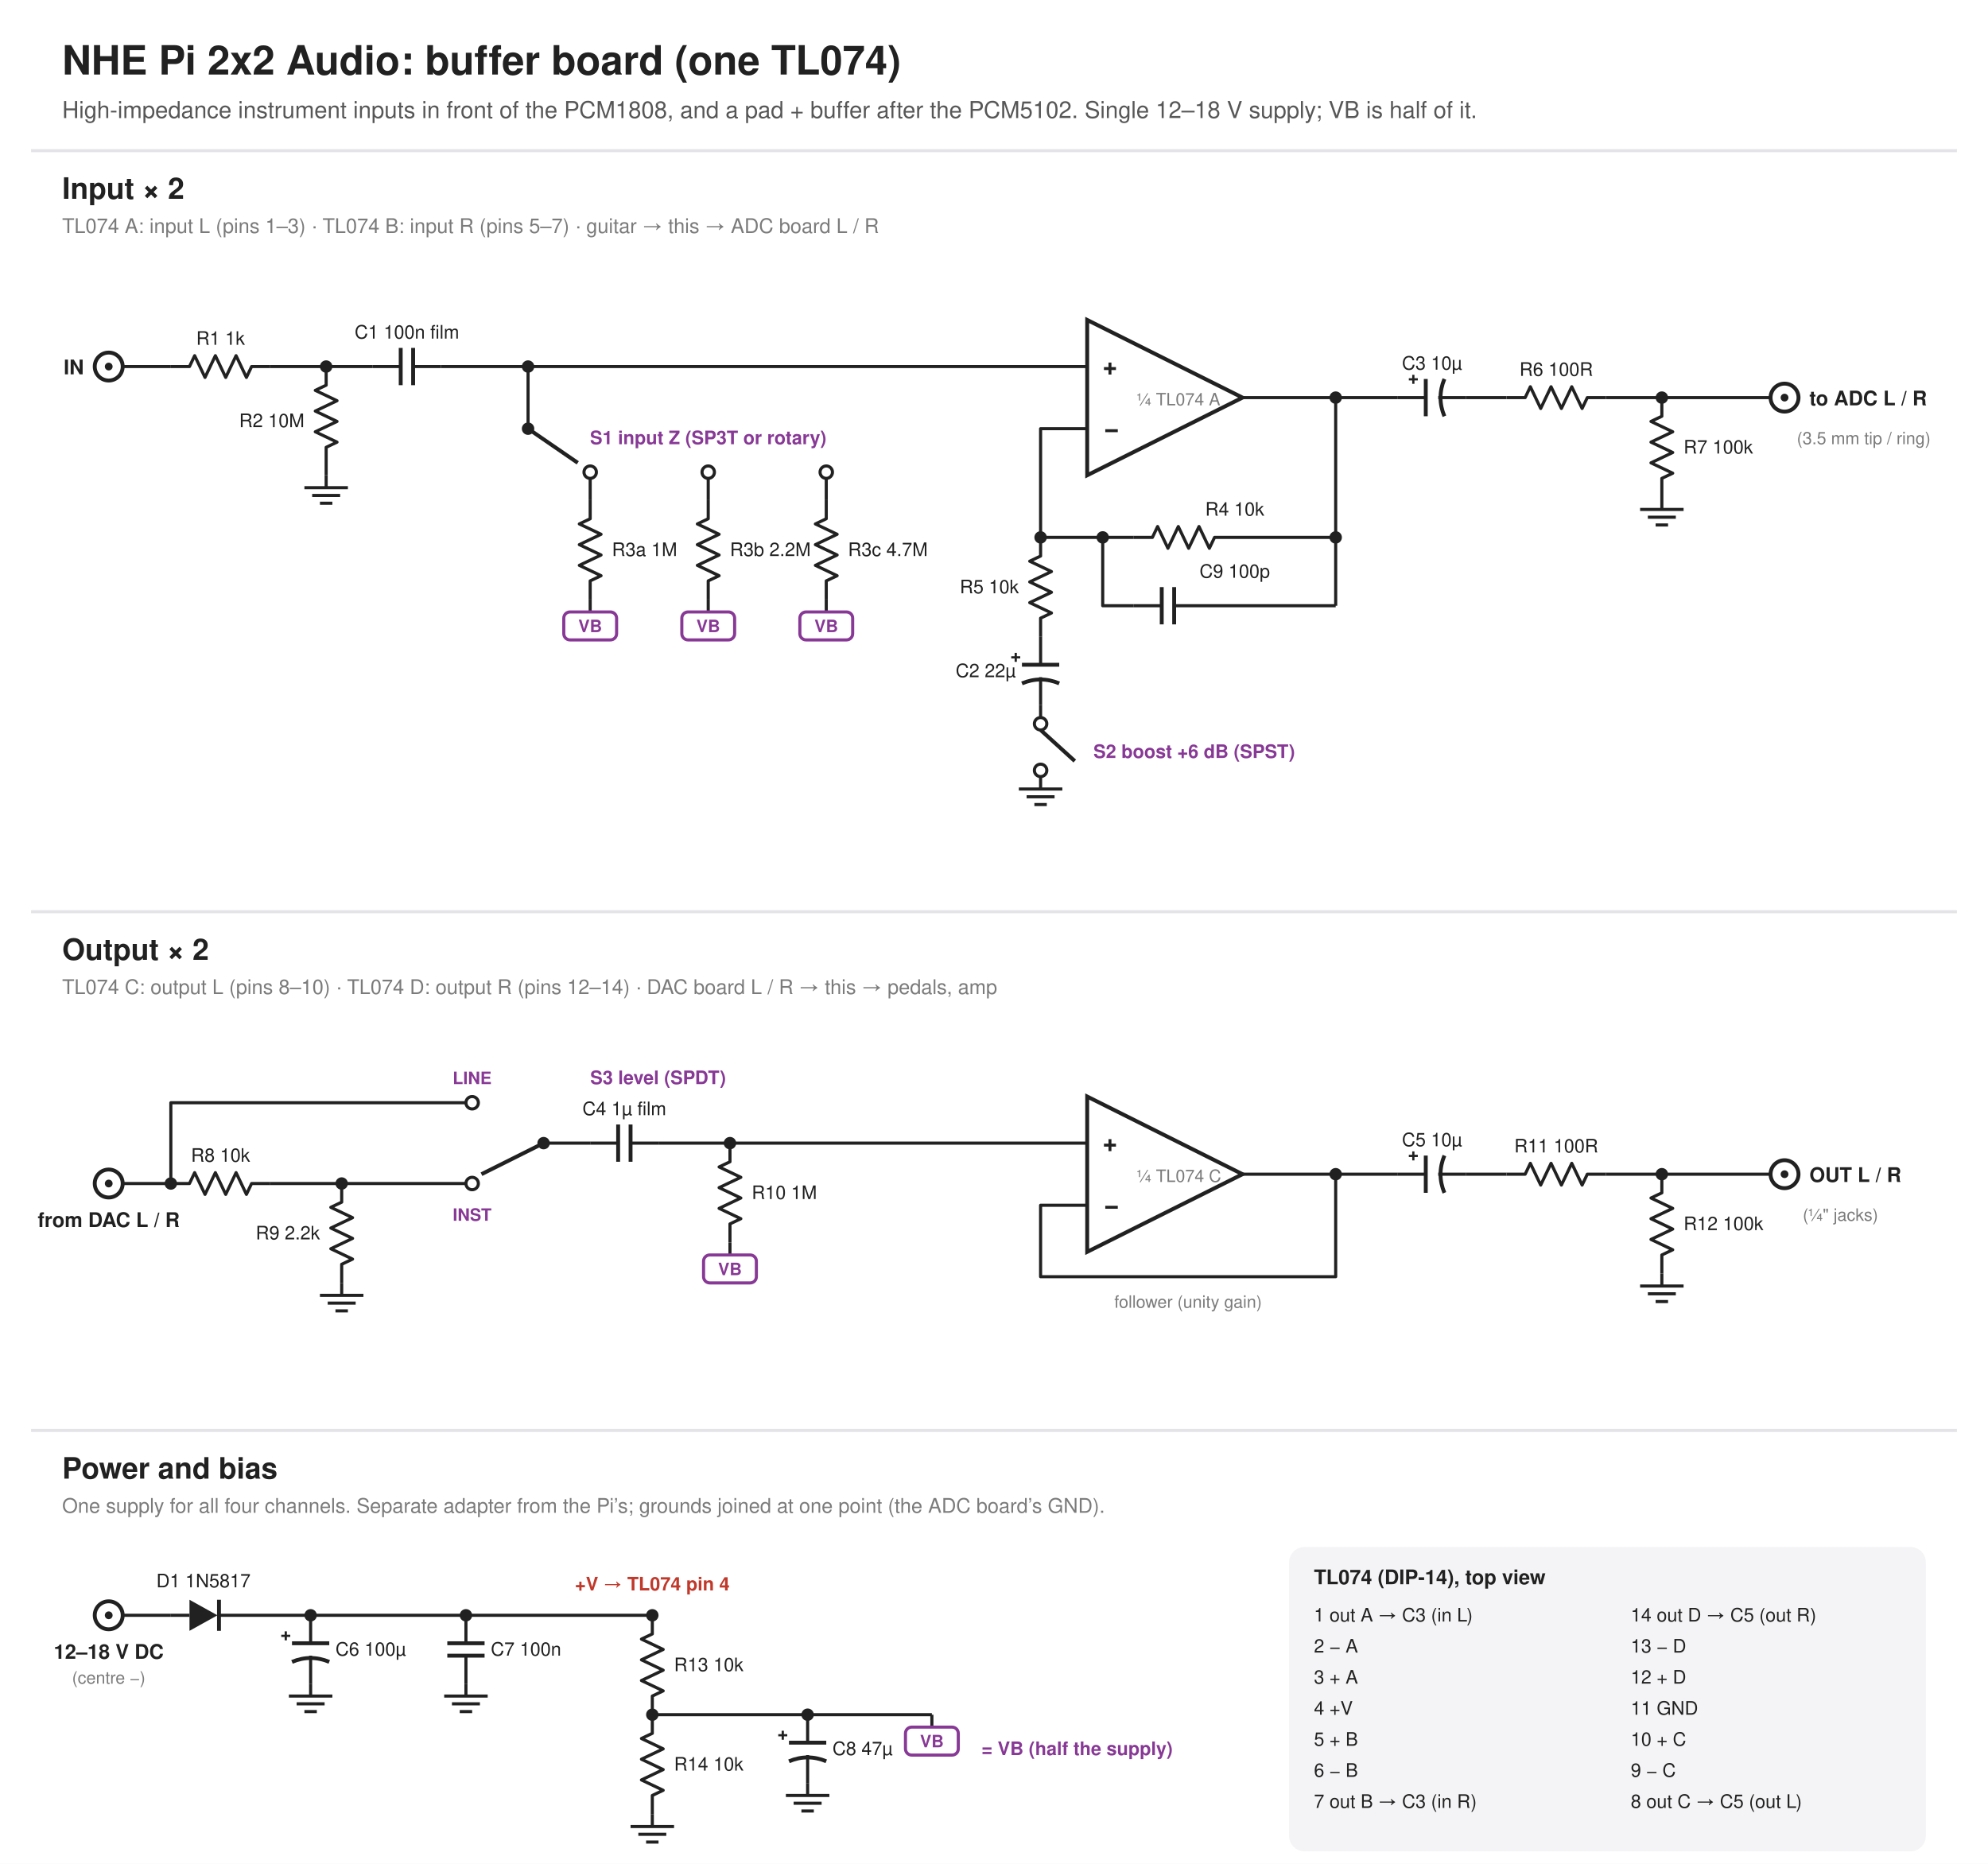
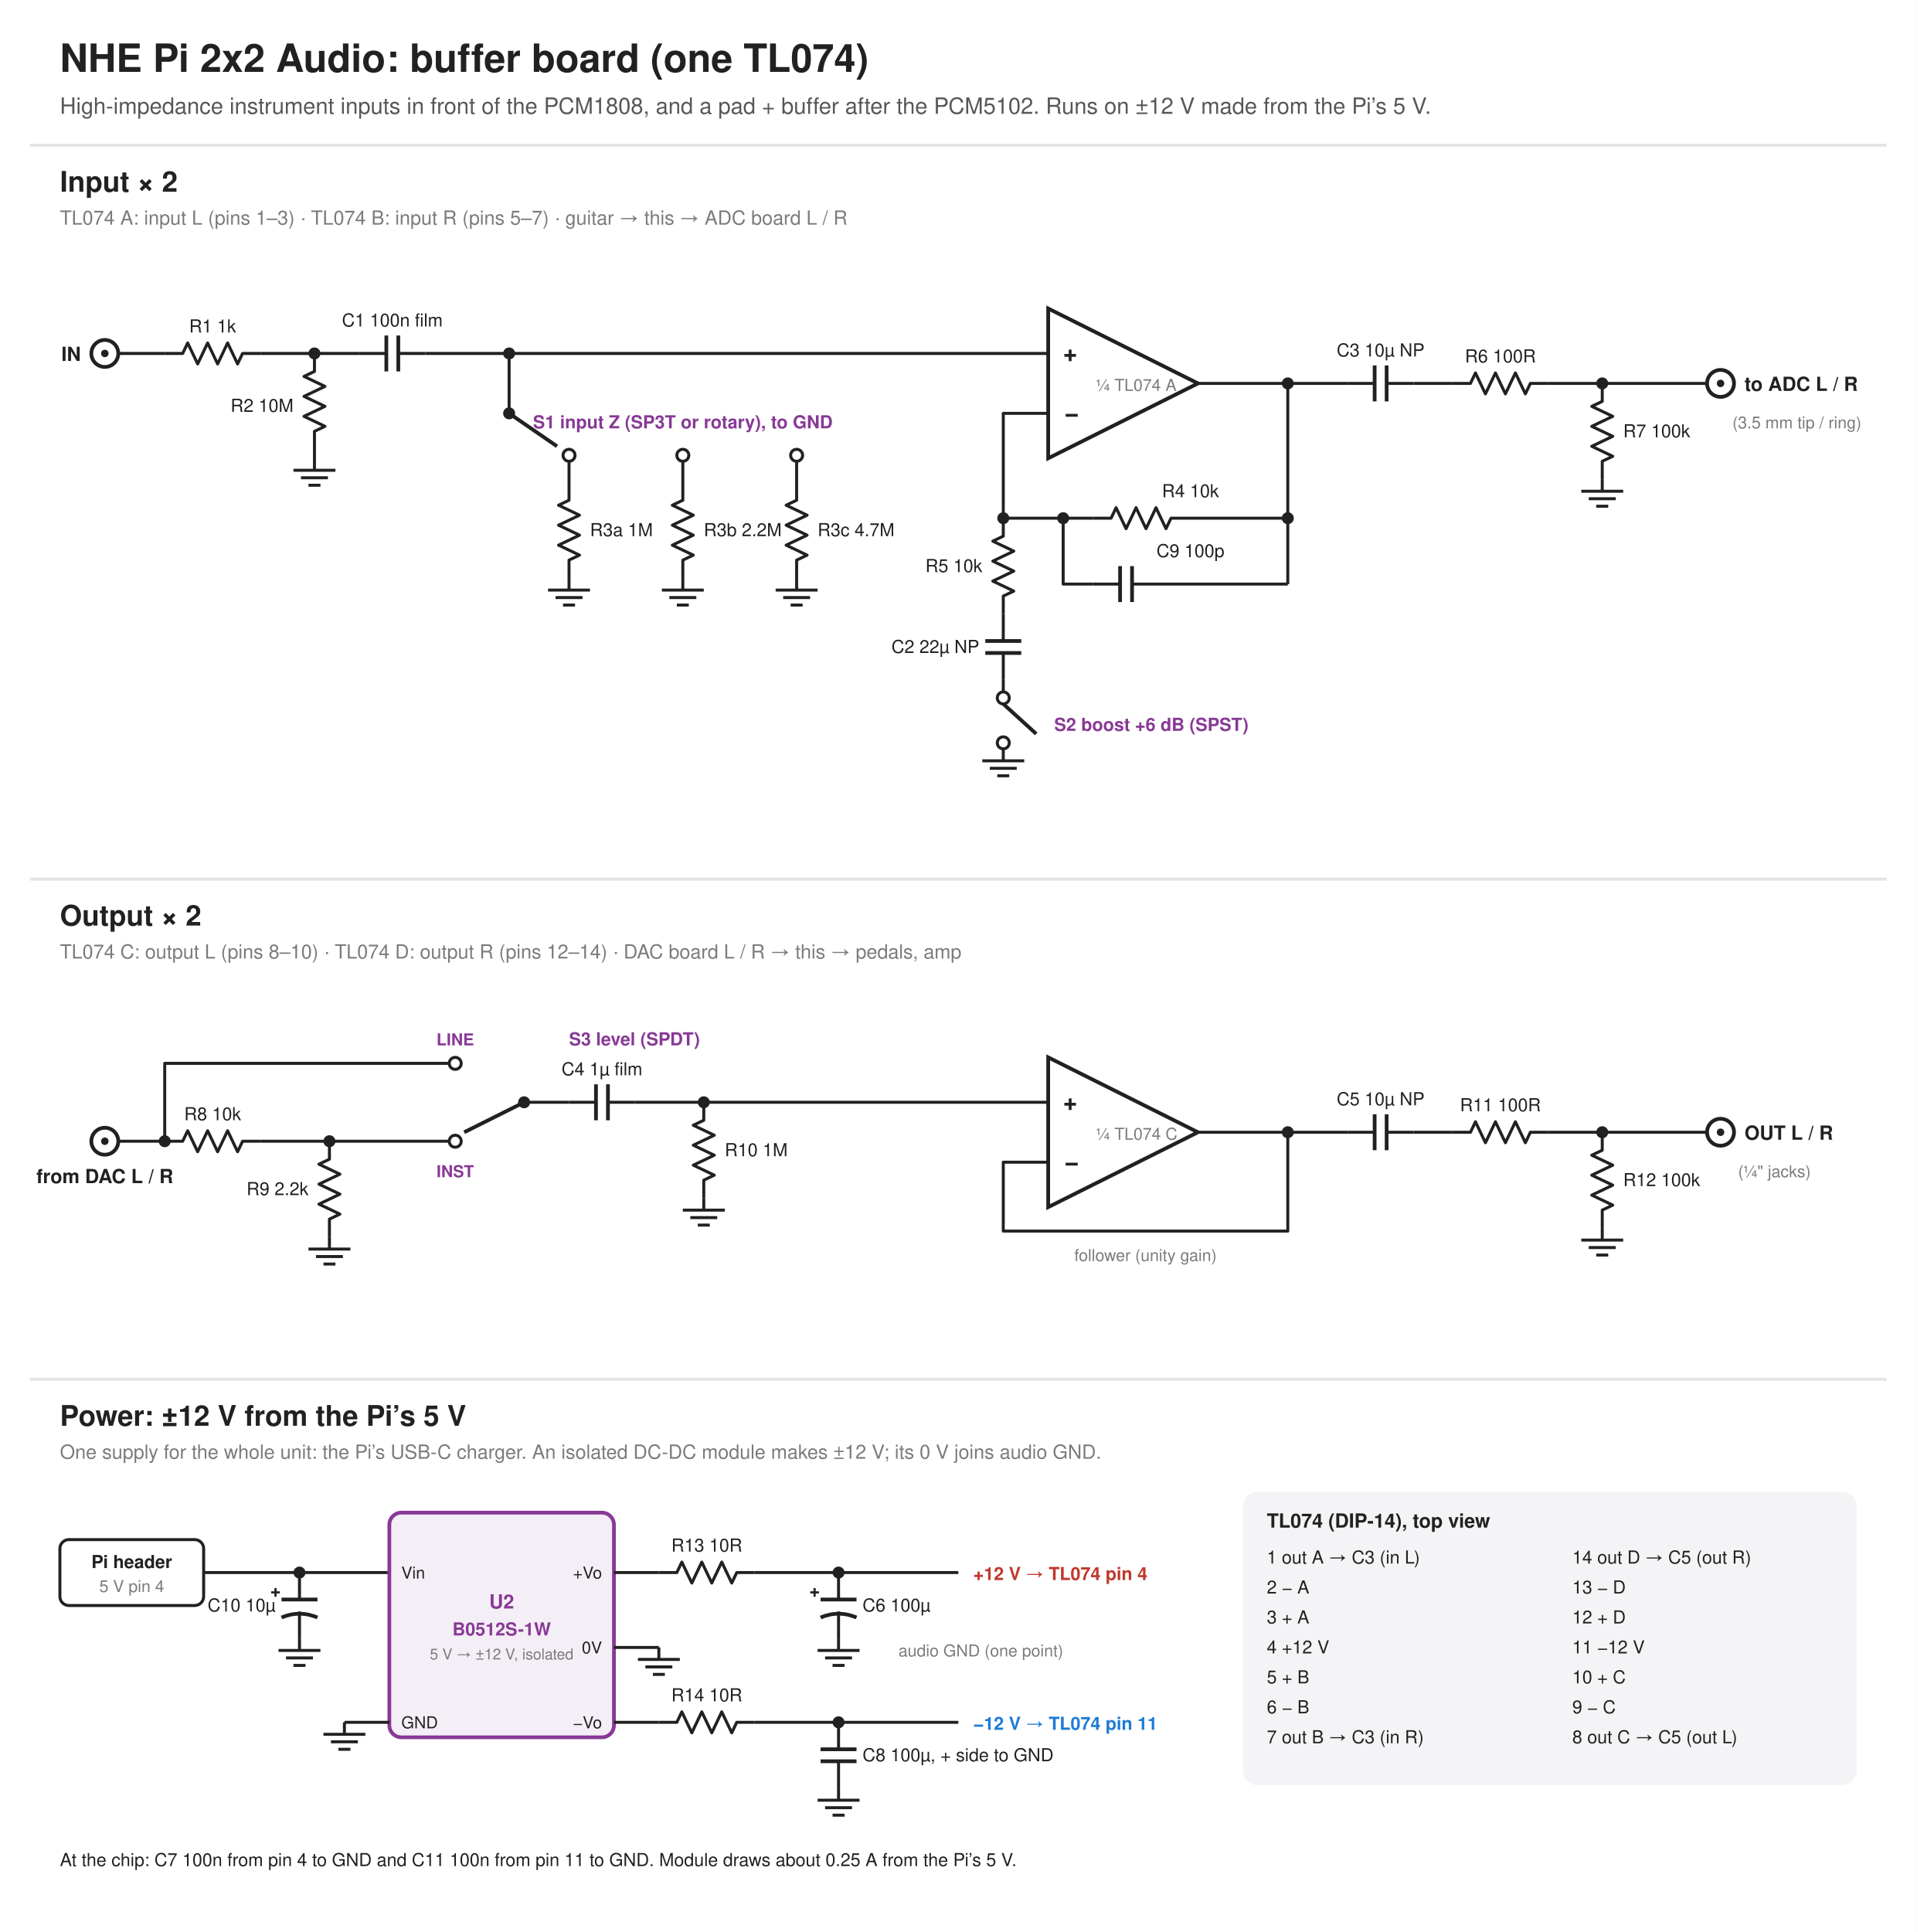
- <svg xmlns="http://www.w3.org/2000/svg" viewBox="0 0 1280 1200" width="1280" height="1200" font-family="Helvetica, Arial, sans-serif">
-   <rect width="1280" height="1200" fill="#ffffff" />
+ <svg xmlns="http://www.w3.org/2000/svg" viewBox="0 0 1280 1290" width="1280" height="1290" font-family="Helvetica, Arial, sans-serif">
+   <rect width="1280" height="1290" fill="#ffffff" />
  <text x="40" y="48" font-size="26" text-anchor="start" fill="#212121" font-weight="700">NHE Pi 2x2 Audio: buffer board (one TL074)</text>
-   <text x="40" y="76" font-size="15" text-anchor="start" fill="#575757" font-weight="400">High-impedance instrument inputs in front of the PCM1808, and a pad + buffer after the PCM5102. Single 12–18 V supply; VB is half of it.</text>
+   <text x="40" y="76" font-size="15" text-anchor="start" fill="#575757" font-weight="400">High-impedance instrument inputs in front of the PCM1808, and a pad + buffer after the PCM5102. Runs on ±12 V made from the Pi’s 5 V.</text>
  <rect x="20" y="96" width="1240" height="2" fill="#e4e4e8" />
  <text x="40" y="128" font-size="19" text-anchor="start" fill="#212121" font-weight="700">Input  × 2</text>
  <text x="40" y="150" font-size="13" text-anchor="start" fill="#7b7b7b" font-weight="400">TL074 A: input L (pins 1–3)  ·  TL074 B: input R (pins 5–7)  ·  guitar → this → ADC board L / R</text>
  <circle cx="70" cy="236" r="9" fill="#fff" stroke="#212121" stroke-width="2.5" />
  <circle cx="70" cy="236" r="2.5" fill="#212121" />
  <text x="54" y="241" font-size="13" text-anchor="end" fill="#212121" font-weight="700">IN</text>
  <polyline points="79,236 110,236" fill="none" stroke="#212121" stroke-width="2" stroke-linejoin="round" />
  <polyline points="110,236 122,236 125.333,229 132.0,243 138.667,229 145.333,243 152.0,229 158.667,243 162,236 174,236" fill="none" stroke="#212121" stroke-width="2" stroke-linejoin="round" />
  <text x="142.0" y="222" font-size="12" text-anchor="middle" fill="#212121" font-weight="400">R1  1k</text>
  <polyline points="174,236 210,236" fill="none" stroke="#212121" stroke-width="2" stroke-linejoin="round" />
  <circle cx="210" cy="236" r="4" fill="#212121" />
  <polyline points="210,236 210,248 203,251.333 217,258.0 203,264.667 217,271.333 203,278.0 217,284.667 210,288 210,306" fill="none" stroke="#212121" stroke-width="2" stroke-linejoin="round" />
  <text x="196" y="275.0" font-size="12" text-anchor="end" fill="#212121" font-weight="400">R2  10M</text>
  <polyline points="210,306 210,314" fill="none" stroke="#212121" stroke-width="2" stroke-linejoin="round" />
  <line x1="196" y1="314" x2="224" y2="314" stroke="#212121" stroke-width="2" />
  <line x1="201" y1="319" x2="219" y2="319" stroke="#212121" stroke-width="2" />
  <line x1="206" y1="324" x2="214" y2="324" stroke="#212121" stroke-width="2" />
  <polyline points="210,236 240,236" fill="none" stroke="#212121" stroke-width="2" stroke-linejoin="round" />
  <polyline points="240,236 258,236" fill="none" stroke="#212121" stroke-width="2" stroke-linejoin="round" />
  <polyline points="266,236 284,236" fill="none" stroke="#212121" stroke-width="2" stroke-linejoin="round" />
  <line x1="258" y1="224" x2="258" y2="248" stroke="#212121" stroke-width="2.5" />
  <line x1="266" y1="224" x2="266" y2="248" stroke="#212121" stroke-width="2.5" />
  <text x="262.0" y="218" font-size="12" text-anchor="middle" fill="#212121" font-weight="400">C1  100n film</text>
  <polyline points="284,236 340,236" fill="none" stroke="#212121" stroke-width="2" stroke-linejoin="round" />
  <circle cx="340" cy="236" r="4" fill="#212121" />
  <polyline points="340,236 340,276" fill="none" stroke="#212121" stroke-width="2" stroke-linejoin="round" />
  <circle cx="340" cy="276" r="4" fill="#212121" />
  <line x1="340" y1="276" x2="372" y2="298" stroke="#212121" stroke-width="2.5" />
  <circle cx="380" cy="304" r="4" fill="#fff" stroke="#212121" stroke-width="2" />
  <polyline points="380,308 380,322" fill="none" stroke="#212121" stroke-width="2" stroke-linejoin="round" />
  <polyline points="380,322 380,334 373,337.333 387,344.0 373,350.667 387,357.333 373,364.0 387,370.667 380,374 380,386" fill="none" stroke="#212121" stroke-width="2" stroke-linejoin="round" />
  <text x="394" y="358.0" font-size="12" text-anchor="start" fill="#212121" font-weight="400">R3a  1M</text>
  <polyline points="380,386 380,394" fill="none" stroke="#212121" stroke-width="2" stroke-linejoin="round" />
-   <rect x="363" y="394" width="34" height="18" rx="4" fill="#fff" stroke="#883996" stroke-width="2" />
-   <text x="380" y="407" font-size="11" text-anchor="middle" fill="#883996" font-weight="700">VB</text>
+   <line x1="366" y1="394" x2="394" y2="394" stroke="#212121" stroke-width="2" />
+   <line x1="371" y1="399" x2="389" y2="399" stroke="#212121" stroke-width="2" />
+   <line x1="376" y1="404" x2="384" y2="404" stroke="#212121" stroke-width="2" />
  <circle cx="456" cy="304" r="4" fill="#fff" stroke="#212121" stroke-width="2" />
  <polyline points="456,308 456,322" fill="none" stroke="#212121" stroke-width="2" stroke-linejoin="round" />
  <polyline points="456,322 456,334 449,337.333 463,344.0 449,350.667 463,357.333 449,364.0 463,370.667 456,374 456,386" fill="none" stroke="#212121" stroke-width="2" stroke-linejoin="round" />
  <text x="470" y="358.0" font-size="12" text-anchor="start" fill="#212121" font-weight="400">R3b  2.2M</text>
  <polyline points="456,386 456,394" fill="none" stroke="#212121" stroke-width="2" stroke-linejoin="round" />
-   <rect x="439" y="394" width="34" height="18" rx="4" fill="#fff" stroke="#883996" stroke-width="2" />
-   <text x="456" y="407" font-size="11" text-anchor="middle" fill="#883996" font-weight="700">VB</text>
+   <line x1="442" y1="394" x2="470" y2="394" stroke="#212121" stroke-width="2" />
+   <line x1="447" y1="399" x2="465" y2="399" stroke="#212121" stroke-width="2" />
+   <line x1="452" y1="404" x2="460" y2="404" stroke="#212121" stroke-width="2" />
  <circle cx="532" cy="304" r="4" fill="#fff" stroke="#212121" stroke-width="2" />
  <polyline points="532,308 532,322" fill="none" stroke="#212121" stroke-width="2" stroke-linejoin="round" />
  <polyline points="532,322 532,334 525,337.333 539,344.0 525,350.667 539,357.333 525,364.0 539,370.667 532,374 532,386" fill="none" stroke="#212121" stroke-width="2" stroke-linejoin="round" />
  <text x="546" y="358.0" font-size="12" text-anchor="start" fill="#212121" font-weight="400">R3c  4.7M</text>
  <polyline points="532,386 532,394" fill="none" stroke="#212121" stroke-width="2" stroke-linejoin="round" />
-   <rect x="515" y="394" width="34" height="18" rx="4" fill="#fff" stroke="#883996" stroke-width="2" />
-   <text x="532" y="407" font-size="11" text-anchor="middle" fill="#883996" font-weight="700">VB</text>
-   <text x="456" y="286" font-size="12" text-anchor="middle" fill="#883996" font-weight="700">S1  input Z (SP3T or rotary)</text>
+   <line x1="518" y1="394" x2="546" y2="394" stroke="#212121" stroke-width="2" />
+   <line x1="523" y1="399" x2="541" y2="399" stroke="#212121" stroke-width="2" />
+   <line x1="528" y1="404" x2="536" y2="404" stroke="#212121" stroke-width="2" />
+   <text x="456" y="286" font-size="12" text-anchor="middle" fill="#883996" font-weight="700">S1  input Z (SP3T or rotary), to GND</text>
  <polyline points="340,236 700,236" fill="none" stroke="#212121" stroke-width="2" stroke-linejoin="round" />
  <polygon points="700,206 700,306 800,256" fill="#fff" stroke="#212121" stroke-width="2.5" />
  <text x="710" y="241" font-size="16" text-anchor="start" fill="#212121" font-weight="700">+</text>
  <text x="711" y="281" font-size="16" text-anchor="start" fill="#212121" font-weight="700">−</text>
  <text x="732" y="261" font-size="11" text-anchor="start" fill="#7b7b7b" font-weight="400">¼ TL074 A</text>
  <polyline points="800,256 860,256" fill="none" stroke="#212121" stroke-width="2" stroke-linejoin="round" />
  <circle cx="860" cy="256" r="4" fill="#212121" />
  <polyline points="860,256 860,346" fill="none" stroke="#212121" stroke-width="2" stroke-linejoin="round" />
  <circle cx="860" cy="346" r="4" fill="#212121" />
  <polyline points="730,346 742,346 745.333,339 752.0,353 758.667,339 765.333,353 772.0,339 778.667,353 782,346 860,346" fill="none" stroke="#212121" stroke-width="2" stroke-linejoin="round" />
  <text x="795.0" y="332" font-size="12" text-anchor="middle" fill="#212121" font-weight="400">R4  10k</text>
  <polyline points="730,346 670,346 670,276 700,276" fill="none" stroke="#212121" stroke-width="2" stroke-linejoin="round" />
  <circle cx="670" cy="346" r="4" fill="#212121" />
  <circle cx="710" cy="346" r="4" fill="#212121" />
  <polyline points="730,390 748,390" fill="none" stroke="#212121" stroke-width="2" stroke-linejoin="round" />
  <polyline points="756,390 860,390" fill="none" stroke="#212121" stroke-width="2" stroke-linejoin="round" />
  <line x1="748" y1="378" x2="748" y2="402" stroke="#212121" stroke-width="2.5" />
  <line x1="756" y1="378" x2="756" y2="402" stroke="#212121" stroke-width="2.5" />
  <text x="795.0" y="372" font-size="12" text-anchor="middle" fill="#212121" font-weight="400">C9  100p</text>
  <polyline points="730,390 710,390 710,346" fill="none" stroke="#212121" stroke-width="2" stroke-linejoin="round" />
  <polyline points="860,390 860,346" fill="none" stroke="#212121" stroke-width="2" stroke-linejoin="round" />
  <polyline points="670,346 670,358 663,361.333 677,368.0 663,374.667 677,381.333 663,388.0 677,394.667 670,398 670,410" fill="none" stroke="#212121" stroke-width="2" stroke-linejoin="round" />
  <text x="656" y="382.0" font-size="12" text-anchor="end" fill="#212121" font-weight="400">R5  10k</text>
  <polyline points="670,410 670,428" fill="none" stroke="#212121" stroke-width="2" stroke-linejoin="round" />
  <polyline points="670,436 670,454" fill="none" stroke="#212121" stroke-width="2" stroke-linejoin="round" />
  <line x1="658" y1="428" x2="682" y2="428" stroke="#212121" stroke-width="2.5" />
-   <path d="M658,440 Q670,435 682,440" fill="none" stroke="#212121" stroke-width="2.5" />
-   <text x="654" y="426" font-size="12" text-anchor="middle" fill="#212121" font-weight="700">+</text>
-   <text x="654" y="436.0" font-size="12" text-anchor="end" fill="#212121" font-weight="400">C2  22µ</text>
+   <line x1="658" y1="436" x2="682" y2="436" stroke="#212121" stroke-width="2.5" />
+   <text x="654" y="436.0" font-size="12" text-anchor="end" fill="#212121" font-weight="400">C2  22µ NP</text>
  <polyline points="670,454 670,462" fill="none" stroke="#212121" stroke-width="2" stroke-linejoin="round" />
  <circle cx="670" cy="466" r="4" fill="#fff" stroke="#212121" stroke-width="2" />
  <line x1="670" y1="470" x2="692" y2="490" stroke="#212121" stroke-width="2.5" />
  <circle cx="670" cy="496" r="4" fill="#fff" stroke="#212121" stroke-width="2" />
  <polyline points="670,500 670,508" fill="none" stroke="#212121" stroke-width="2" stroke-linejoin="round" />
  <line x1="656" y1="508" x2="684" y2="508" stroke="#212121" stroke-width="2" />
  <line x1="661" y1="513" x2="679" y2="513" stroke="#212121" stroke-width="2" />
  <line x1="666" y1="518" x2="674" y2="518" stroke="#212121" stroke-width="2" />
  <text x="704" y="488" font-size="12" text-anchor="start" fill="#883996" font-weight="700">S2  boost +6 dB (SPST)</text>
  <polyline points="860,256 900,256" fill="none" stroke="#212121" stroke-width="2" stroke-linejoin="round" />
  <polyline points="900,256 918,256" fill="none" stroke="#212121" stroke-width="2" stroke-linejoin="round" />
  <polyline points="926,256 944,256" fill="none" stroke="#212121" stroke-width="2" stroke-linejoin="round" />
  <line x1="918" y1="244" x2="918" y2="268" stroke="#212121" stroke-width="2.5" />
-   <path d="M930,244 Q925,256 930,268" fill="none" stroke="#212121" stroke-width="2.5" />
-   <text x="910" y="247" font-size="12" text-anchor="middle" fill="#212121" font-weight="700">+</text>
-   <text x="922.0" y="238" font-size="12" text-anchor="middle" fill="#212121" font-weight="400">C3  10µ</text>
+   <line x1="926" y1="244" x2="926" y2="268" stroke="#212121" stroke-width="2.5" />
+   <text x="922.0" y="238" font-size="12" text-anchor="middle" fill="#212121" font-weight="400">C3  10µ NP</text>
  <polyline points="944,256 970,256" fill="none" stroke="#212121" stroke-width="2" stroke-linejoin="round" />
  <polyline points="970,256 982,256 985.333,249 992.0,263 998.667,249 1005.333,263 1012.0,249 1018.667,263 1022,256 1034,256" fill="none" stroke="#212121" stroke-width="2" stroke-linejoin="round" />
  <text x="1002.0" y="242" font-size="12" text-anchor="middle" fill="#212121" font-weight="400">R6  100R</text>
  <polyline points="1034,256 1070,256" fill="none" stroke="#212121" stroke-width="2" stroke-linejoin="round" />
  <circle cx="1070" cy="256" r="4" fill="#212121" />
  <polyline points="1070,256 1070,268 1063,271.333 1077,278.0 1063,284.667 1077,291.333 1063,298.0 1077,304.667 1070,308 1070,320" fill="none" stroke="#212121" stroke-width="2" stroke-linejoin="round" />
  <text x="1084" y="292.0" font-size="12" text-anchor="start" fill="#212121" font-weight="400">R7  100k</text>
  <polyline points="1070,320 1070,328" fill="none" stroke="#212121" stroke-width="2" stroke-linejoin="round" />
  <line x1="1056" y1="328" x2="1084" y2="328" stroke="#212121" stroke-width="2" />
  <line x1="1061" y1="333" x2="1079" y2="333" stroke="#212121" stroke-width="2" />
  <line x1="1066" y1="338" x2="1074" y2="338" stroke="#212121" stroke-width="2" />
  <polyline points="1070,256 1140,256" fill="none" stroke="#212121" stroke-width="2" stroke-linejoin="round" />
  <circle cx="1149" cy="256" r="9" fill="#fff" stroke="#212121" stroke-width="2.5" />
  <circle cx="1149" cy="256" r="2.5" fill="#212121" />
  <text x="1165" y="261" font-size="13" text-anchor="start" fill="#212121" font-weight="700">to ADC L / R</text>
  <text x="1200" y="286" font-size="11" text-anchor="middle" fill="#7b7b7b" font-weight="400">(3.5 mm tip / ring)</text>
  <rect x="20" y="586" width="1240" height="2" fill="#e4e4e8" />
  <text x="40" y="618" font-size="19" text-anchor="start" fill="#212121" font-weight="700">Output  × 2</text>
  <text x="40" y="640" font-size="13" text-anchor="start" fill="#7b7b7b" font-weight="400">TL074 C: output L (pins 8–10)  ·  TL074 D: output R (pins 12–14)  ·  DAC board L / R → this → pedals, amp</text>
  <circle cx="70" cy="762" r="9" fill="#fff" stroke="#212121" stroke-width="2.5" />
  <circle cx="70" cy="762" r="2.5" fill="#212121" />
  <text x="70" y="790" font-size="13" text-anchor="middle" fill="#212121" font-weight="700">from DAC L / R</text>
  <polyline points="79,762 110,762" fill="none" stroke="#212121" stroke-width="2" stroke-linejoin="round" />
  <circle cx="110" cy="762" r="4" fill="#212121" />
  <polyline points="110,762 122,762 125.333,755 132.0,769 138.667,755 145.333,769 152.0,755 158.667,769 162,762 174,762" fill="none" stroke="#212121" stroke-width="2" stroke-linejoin="round" />
  <text x="142.0" y="748" font-size="12" text-anchor="middle" fill="#212121" font-weight="400">R8  10k</text>
  <polyline points="174,762 220,762" fill="none" stroke="#212121" stroke-width="2" stroke-linejoin="round" />
  <circle cx="220" cy="762" r="4" fill="#212121" />
  <polyline points="220,762 220,774 213,777.333 227,784.0 213,790.667 227,797.333 213,804.0 227,810.667 220,814 220,826" fill="none" stroke="#212121" stroke-width="2" stroke-linejoin="round" />
  <text x="206" y="798.0" font-size="12" text-anchor="end" fill="#212121" font-weight="400">R9  2.2k</text>
  <polyline points="220,826 220,834" fill="none" stroke="#212121" stroke-width="2" stroke-linejoin="round" />
  <line x1="206" y1="834" x2="234" y2="834" stroke="#212121" stroke-width="2" />
  <line x1="211" y1="839" x2="229" y2="839" stroke="#212121" stroke-width="2" />
  <line x1="216" y1="844" x2="224" y2="844" stroke="#212121" stroke-width="2" />
  <polyline points="220,762 300,762" fill="none" stroke="#212121" stroke-width="2" stroke-linejoin="round" />
  <circle cx="304" cy="762" r="4" fill="#fff" stroke="#212121" stroke-width="2" />
  <polyline points="110,762 110,710 300,710" fill="none" stroke="#212121" stroke-width="2" stroke-linejoin="round" />
  <circle cx="304" cy="710" r="4" fill="#fff" stroke="#212121" stroke-width="2" />
  <text x="304" y="786" font-size="11" text-anchor="middle" fill="#883996" font-weight="700">INST</text>
  <text x="304" y="698" font-size="11" text-anchor="middle" fill="#883996" font-weight="700">LINE</text>
  <circle cx="350" cy="736" r="4" fill="#212121" />
  <line x1="350" y1="736" x2="310" y2="756" stroke="#212121" stroke-width="2.5" />
  <text x="380" y="698" font-size="12" text-anchor="start" fill="#883996" font-weight="700">S3  level (SPDT)</text>
  <polyline points="350,736 380,736" fill="none" stroke="#212121" stroke-width="2" stroke-linejoin="round" />
  <polyline points="380,736 398,736" fill="none" stroke="#212121" stroke-width="2" stroke-linejoin="round" />
  <polyline points="406,736 424,736" fill="none" stroke="#212121" stroke-width="2" stroke-linejoin="round" />
  <line x1="398" y1="724" x2="398" y2="748" stroke="#212121" stroke-width="2.5" />
  <line x1="406" y1="724" x2="406" y2="748" stroke="#212121" stroke-width="2.5" />
  <text x="402.0" y="718" font-size="12" text-anchor="middle" fill="#212121" font-weight="400">C4  1µ film</text>
  <polyline points="424,736 470,736" fill="none" stroke="#212121" stroke-width="2" stroke-linejoin="round" />
  <circle cx="470" cy="736" r="4" fill="#212121" />
  <polyline points="470,736 470,748 463,751.333 477,758.0 463,764.667 477,771.333 463,778.0 477,784.667 470,788 470,800" fill="none" stroke="#212121" stroke-width="2" stroke-linejoin="round" />
  <text x="484" y="772.0" font-size="12" text-anchor="start" fill="#212121" font-weight="400">R10  1M</text>
  <polyline points="470,800 470,808" fill="none" stroke="#212121" stroke-width="2" stroke-linejoin="round" />
-   <rect x="453" y="808" width="34" height="18" rx="4" fill="#fff" stroke="#883996" stroke-width="2" />
-   <text x="470" y="821" font-size="11" text-anchor="middle" fill="#883996" font-weight="700">VB</text>
+   <line x1="456" y1="808" x2="484" y2="808" stroke="#212121" stroke-width="2" />
+   <line x1="461" y1="813" x2="479" y2="813" stroke="#212121" stroke-width="2" />
+   <line x1="466" y1="818" x2="474" y2="818" stroke="#212121" stroke-width="2" />
  <polyline points="470,736 700,736" fill="none" stroke="#212121" stroke-width="2" stroke-linejoin="round" />
  <polygon points="700,706 700,806 800,756" fill="#fff" stroke="#212121" stroke-width="2.5" />
  <text x="710" y="741" font-size="16" text-anchor="start" fill="#212121" font-weight="700">+</text>
  <text x="711" y="781" font-size="16" text-anchor="start" fill="#212121" font-weight="700">−</text>
  <text x="732" y="761" font-size="11" text-anchor="start" fill="#7b7b7b" font-weight="400">¼ TL074 C</text>
  <polyline points="800,756 860,756" fill="none" stroke="#212121" stroke-width="2" stroke-linejoin="round" />
  <circle cx="860" cy="756" r="4" fill="#212121" />
  <polyline points="860,756 860,822 670,822 670,776 700,776" fill="none" stroke="#212121" stroke-width="2" stroke-linejoin="round" />
  <text x="765" y="842" font-size="11" text-anchor="middle" fill="#7b7b7b" font-weight="400">follower (unity gain)</text>
  <polyline points="860,756 900,756" fill="none" stroke="#212121" stroke-width="2" stroke-linejoin="round" />
  <polyline points="900,756 918,756" fill="none" stroke="#212121" stroke-width="2" stroke-linejoin="round" />
  <polyline points="926,756 944,756" fill="none" stroke="#212121" stroke-width="2" stroke-linejoin="round" />
  <line x1="918" y1="744" x2="918" y2="768" stroke="#212121" stroke-width="2.5" />
-   <path d="M930,744 Q925,756 930,768" fill="none" stroke="#212121" stroke-width="2.5" />
-   <text x="910" y="747" font-size="12" text-anchor="middle" fill="#212121" font-weight="700">+</text>
-   <text x="922.0" y="738" font-size="12" text-anchor="middle" fill="#212121" font-weight="400">C5  10µ</text>
+   <line x1="926" y1="744" x2="926" y2="768" stroke="#212121" stroke-width="2.5" />
+   <text x="922.0" y="738" font-size="12" text-anchor="middle" fill="#212121" font-weight="400">C5  10µ NP</text>
  <polyline points="944,756 970,756" fill="none" stroke="#212121" stroke-width="2" stroke-linejoin="round" />
  <polyline points="970,756 982,756 985.333,749 992.0,763 998.667,749 1005.333,763 1012.0,749 1018.667,763 1022,756 1034,756" fill="none" stroke="#212121" stroke-width="2" stroke-linejoin="round" />
  <text x="1002.0" y="742" font-size="12" text-anchor="middle" fill="#212121" font-weight="400">R11  100R</text>
  <polyline points="1034,756 1070,756" fill="none" stroke="#212121" stroke-width="2" stroke-linejoin="round" />
  <circle cx="1070" cy="756" r="4" fill="#212121" />
  <polyline points="1070,756 1070,768 1063,771.333 1077,778.0 1063,784.667 1077,791.333 1063,798.0 1077,804.667 1070,808 1070,820" fill="none" stroke="#212121" stroke-width="2" stroke-linejoin="round" />
  <text x="1084" y="792.0" font-size="12" text-anchor="start" fill="#212121" font-weight="400">R12  100k</text>
  <polyline points="1070,820 1070,828" fill="none" stroke="#212121" stroke-width="2" stroke-linejoin="round" />
  <line x1="1056" y1="828" x2="1084" y2="828" stroke="#212121" stroke-width="2" />
  <line x1="1061" y1="833" x2="1079" y2="833" stroke="#212121" stroke-width="2" />
  <line x1="1066" y1="838" x2="1074" y2="838" stroke="#212121" stroke-width="2" />
  <polyline points="1070,756 1140,756" fill="none" stroke="#212121" stroke-width="2" stroke-linejoin="round" />
  <circle cx="1149" cy="756" r="9" fill="#fff" stroke="#212121" stroke-width="2.5" />
  <circle cx="1149" cy="756" r="2.5" fill="#212121" />
  <text x="1165" y="761" font-size="13" text-anchor="start" fill="#212121" font-weight="700">OUT L / R</text>
  <text x="1185" y="786" font-size="11" text-anchor="middle" fill="#7b7b7b" font-weight="400">(¼" jacks)</text>
  <rect x="20" y="920" width="1240" height="2" fill="#e4e4e8" />
-   <text x="40" y="952" font-size="19" text-anchor="start" fill="#212121" font-weight="700">Power and bias</text>
-   <text x="40" y="974" font-size="13" text-anchor="start" fill="#7b7b7b" font-weight="400">One supply for all four channels. Separate adapter from the Pi’s; grounds joined at one point (the ADC board’s GND).</text>
-   <circle cx="70" cy="1040" r="9" fill="#fff" stroke="#212121" stroke-width="2.5" />
-   <circle cx="70" cy="1040" r="2.5" fill="#212121" />
-   <text x="70" y="1068" font-size="13" text-anchor="middle" fill="#212121" font-weight="700">12–18 V DC</text>
-   <text x="70" y="1084" font-size="11" text-anchor="middle" fill="#7b7b7b" font-weight="400">(centre −)</text>
-   <polyline points="79,1040 110,1040" fill="none" stroke="#212121" stroke-width="2" stroke-linejoin="round" />
-   <polygon points="122,1030 122,1050 140,1040" fill="#212121" />
-   <line x1="141" y1="1030" x2="141" y2="1050" stroke="#212121" stroke-width="2.5" />
-   <polyline points="110,1040 122,1040" fill="none" stroke="#212121" stroke-width="2" stroke-linejoin="round" />
-   <polyline points="141,1040 200,1040" fill="none" stroke="#212121" stroke-width="2" stroke-linejoin="round" />
-   <text x="131" y="1022" font-size="12" text-anchor="middle" fill="#212121" font-weight="400">D1  1N5817</text>
-   <circle cx="200" cy="1040" r="4" fill="#212121" />
-   <polyline points="200,1040 200,1058" fill="none" stroke="#212121" stroke-width="2" stroke-linejoin="round" />
-   <polyline points="200,1066 200,1084" fill="none" stroke="#212121" stroke-width="2" stroke-linejoin="round" />
-   <line x1="188" y1="1058" x2="212" y2="1058" stroke="#212121" stroke-width="2.5" />
-   <path d="M188,1070 Q200,1065 212,1070" fill="none" stroke="#212121" stroke-width="2.5" />
-   <text x="184" y="1056" font-size="12" text-anchor="middle" fill="#212121" font-weight="700">+</text>
-   <text x="216" y="1066.0" font-size="12" text-anchor="start" fill="#212121" font-weight="400">C6  100µ</text>
-   <polyline points="200,1084 200,1092" fill="none" stroke="#212121" stroke-width="2" stroke-linejoin="round" />
-   <line x1="186" y1="1092" x2="214" y2="1092" stroke="#212121" stroke-width="2" />
-   <line x1="191" y1="1097" x2="209" y2="1097" stroke="#212121" stroke-width="2" />
-   <line x1="196" y1="1102" x2="204" y2="1102" stroke="#212121" stroke-width="2" />
-   <polyline points="200,1040 300,1040" fill="none" stroke="#212121" stroke-width="2" stroke-linejoin="round" />
-   <circle cx="300" cy="1040" r="4" fill="#212121" />
-   <polyline points="300,1040 300,1058" fill="none" stroke="#212121" stroke-width="2" stroke-linejoin="round" />
-   <polyline points="300,1066 300,1084" fill="none" stroke="#212121" stroke-width="2" stroke-linejoin="round" />
-   <line x1="288" y1="1058" x2="312" y2="1058" stroke="#212121" stroke-width="2.5" />
-   <line x1="288" y1="1066" x2="312" y2="1066" stroke="#212121" stroke-width="2.5" />
-   <text x="316" y="1066.0" font-size="12" text-anchor="start" fill="#212121" font-weight="400">C7  100n</text>
-   <polyline points="300,1084 300,1092" fill="none" stroke="#212121" stroke-width="2" stroke-linejoin="round" />
-   <line x1="286" y1="1092" x2="314" y2="1092" stroke="#212121" stroke-width="2" />
-   <line x1="291" y1="1097" x2="309" y2="1097" stroke="#212121" stroke-width="2" />
-   <line x1="296" y1="1102" x2="304" y2="1102" stroke="#212121" stroke-width="2" />
-   <polyline points="300,1040 420,1040" fill="none" stroke="#212121" stroke-width="2" stroke-linejoin="round" />
-   <circle cx="420" cy="1040" r="4" fill="#212121" />
-   <text x="420" y="1024" font-size="12" text-anchor="middle" fill="#c0392b" font-weight="700">+V  → TL074 pin 4</text>
-   <polyline points="420,1040 420,1052 413,1055.333 427,1062.0 413,1068.667 427,1075.333 413,1082.0 427,1088.667 420,1092 420,1104" fill="none" stroke="#212121" stroke-width="2" stroke-linejoin="round" />
-   <text x="434" y="1076.0" font-size="12" text-anchor="start" fill="#212121" font-weight="400">R13  10k</text>
-   <circle cx="420" cy="1104" r="4" fill="#212121" />
-   <polyline points="420,1104 420,1116 413,1119.333 427,1126.0 413,1132.667 427,1139.333 413,1146.0 427,1152.667 420,1156 420,1168" fill="none" stroke="#212121" stroke-width="2" stroke-linejoin="round" />
-   <text x="434" y="1140.0" font-size="12" text-anchor="start" fill="#212121" font-weight="400">R14  10k</text>
-   <polyline points="420,1168 420,1176" fill="none" stroke="#212121" stroke-width="2" stroke-linejoin="round" />
-   <line x1="406" y1="1176" x2="434" y2="1176" stroke="#212121" stroke-width="2" />
-   <line x1="411" y1="1181" x2="429" y2="1181" stroke="#212121" stroke-width="2" />
-   <line x1="416" y1="1186" x2="424" y2="1186" stroke="#212121" stroke-width="2" />
-   <polyline points="420,1104 520,1104" fill="none" stroke="#212121" stroke-width="2" stroke-linejoin="round" />
-   <circle cx="520" cy="1104" r="4" fill="#212121" />
-   <polyline points="520,1104 520,1122" fill="none" stroke="#212121" stroke-width="2" stroke-linejoin="round" />
-   <polyline points="520,1130 520,1148" fill="none" stroke="#212121" stroke-width="2" stroke-linejoin="round" />
-   <line x1="508" y1="1122" x2="532" y2="1122" stroke="#212121" stroke-width="2.5" />
-   <path d="M508,1134 Q520,1129 532,1134" fill="none" stroke="#212121" stroke-width="2.5" />
-   <text x="504" y="1120" font-size="12" text-anchor="middle" fill="#212121" font-weight="700">+</text>
-   <text x="536" y="1130.0" font-size="12" text-anchor="start" fill="#212121" font-weight="400">C8  47µ</text>
-   <polyline points="520,1148 520,1156" fill="none" stroke="#212121" stroke-width="2" stroke-linejoin="round" />
-   <line x1="506" y1="1156" x2="534" y2="1156" stroke="#212121" stroke-width="2" />
-   <line x1="511" y1="1161" x2="529" y2="1161" stroke="#212121" stroke-width="2" />
-   <line x1="516" y1="1166" x2="524" y2="1166" stroke="#212121" stroke-width="2" />
-   <polyline points="520,1104 600,1104" fill="none" stroke="#212121" stroke-width="2" stroke-linejoin="round" />
-   <polyline points="600,1104 600,1112" fill="none" stroke="#212121" stroke-width="2" stroke-linejoin="round" />
-   <rect x="583" y="1112" width="34" height="18" rx="4" fill="#fff" stroke="#883996" stroke-width="2" />
-   <text x="600" y="1125" font-size="11" text-anchor="middle" fill="#883996" font-weight="700">VB</text>
-   <text x="632" y="1130" font-size="12" text-anchor="start" fill="#883996" font-weight="700">= VB (half the supply)</text>
-   <text x="420" y="1230" font-size="12" text-anchor="start" fill="#212121" font-weight="400">TL074 pin 11 → GND.  100n from pin 4 to pin 11, right at the chip.</text>
+   <text x="40" y="952" font-size="19" text-anchor="start" fill="#212121" font-weight="700">Power: ±12 V from the Pi’s 5 V</text>
+   <text x="40" y="974" font-size="13" text-anchor="start" fill="#7b7b7b" font-weight="400">One supply for the whole unit: the Pi’s USB-C charger. An isolated DC-DC module makes ±12 V; its 0 V joins audio GND.</text>
+   <rect x="40" y="1028" width="96" height="44" rx="6" fill="#fff" stroke="#212121" stroke-width="2" />
+   <text x="88" y="1047" font-size="12" text-anchor="middle" fill="#212121" font-weight="700">Pi header</text>
+   <text x="88" y="1063" font-size="11" text-anchor="middle" fill="#7b7b7b" font-weight="400">5 V pin 4</text>
+   <polyline points="136,1050 200,1050" fill="none" stroke="#212121" stroke-width="2" stroke-linejoin="round" />
+   <circle cx="200" cy="1050" r="4" fill="#212121" />
+   <polyline points="200,1050 200,1068" fill="none" stroke="#212121" stroke-width="2" stroke-linejoin="round" />
+   <polyline points="200,1076 200,1094" fill="none" stroke="#212121" stroke-width="2" stroke-linejoin="round" />
+   <line x1="188" y1="1068" x2="212" y2="1068" stroke="#212121" stroke-width="2.5" />
+   <path d="M188,1080 Q200,1075 212,1080" fill="none" stroke="#212121" stroke-width="2.5" />
+   <text x="184" y="1066" font-size="12" text-anchor="middle" fill="#212121" font-weight="700">+</text>
+   <text x="184" y="1076.0" font-size="12" text-anchor="end" fill="#212121" font-weight="400">C10  10µ</text>
+   <polyline points="200,1094 200,1102" fill="none" stroke="#212121" stroke-width="2" stroke-linejoin="round" />
+   <line x1="186" y1="1102" x2="214" y2="1102" stroke="#212121" stroke-width="2" />
+   <line x1="191" y1="1107" x2="209" y2="1107" stroke="#212121" stroke-width="2" />
+   <line x1="196" y1="1112" x2="204" y2="1112" stroke="#212121" stroke-width="2" />
+   <polyline points="200,1050 260,1050" fill="none" stroke="#212121" stroke-width="2" stroke-linejoin="round" />
+   <rect x="260" y="1010" width="150" height="150" rx="8" fill="#f4eef6" stroke="#883996" stroke-width="2.5" />
+   <text x="335" y="1074" font-size="13" text-anchor="middle" fill="#883996" font-weight="700">U2</text>
+   <text x="335" y="1092" font-size="12" text-anchor="middle" fill="#883996" font-weight="700">B0512S-1W</text>
+   <text x="335" y="1108" font-size="10" text-anchor="middle" fill="#7b7b7b" font-weight="400">5 V → ±12 V, isolated</text>
+   <text x="268" y="1054" font-size="11" text-anchor="start" fill="#212121" font-weight="400">Vin</text>
+   <text x="268" y="1154" font-size="11" text-anchor="start" fill="#212121" font-weight="400">GND</text>
+   <polyline points="260,1150 230,1150" fill="none" stroke="#212121" stroke-width="2" stroke-linejoin="round" />
+   <polyline points="230,1150 230,1158" fill="none" stroke="#212121" stroke-width="2" stroke-linejoin="round" />
+   <line x1="216" y1="1158" x2="244" y2="1158" stroke="#212121" stroke-width="2" />
+   <line x1="221" y1="1163" x2="239" y2="1163" stroke="#212121" stroke-width="2" />
+   <line x1="226" y1="1168" x2="234" y2="1168" stroke="#212121" stroke-width="2" />
+   <text x="402" y="1054" font-size="11" text-anchor="end" fill="#212121" font-weight="400">+Vo</text>
+   <text x="402" y="1104" font-size="11" text-anchor="end" fill="#212121" font-weight="400">0V</text>
+   <text x="402" y="1154" font-size="11" text-anchor="end" fill="#212121" font-weight="400">−Vo</text>
+   <polyline points="410,1050 440,1050" fill="none" stroke="#212121" stroke-width="2" stroke-linejoin="round" />
+   <polyline points="440,1050 452,1050 455.333,1043 462.0,1057 468.667,1043 475.333,1057 482.0,1043 488.667,1057 492,1050 504,1050" fill="none" stroke="#212121" stroke-width="2" stroke-linejoin="round" />
+   <text x="472.0" y="1036" font-size="12" text-anchor="middle" fill="#212121" font-weight="400">R13  10R</text>
+   <polyline points="504,1050 560,1050" fill="none" stroke="#212121" stroke-width="2" stroke-linejoin="round" />
+   <circle cx="560" cy="1050" r="4" fill="#212121" />
+   <polyline points="560,1050 560,1068" fill="none" stroke="#212121" stroke-width="2" stroke-linejoin="round" />
+   <polyline points="560,1076 560,1094" fill="none" stroke="#212121" stroke-width="2" stroke-linejoin="round" />
+   <line x1="548" y1="1068" x2="572" y2="1068" stroke="#212121" stroke-width="2.5" />
+   <path d="M548,1080 Q560,1075 572,1080" fill="none" stroke="#212121" stroke-width="2.5" />
+   <text x="544" y="1066" font-size="12" text-anchor="middle" fill="#212121" font-weight="700">+</text>
+   <text x="576" y="1076.0" font-size="12" text-anchor="start" fill="#212121" font-weight="400">C6  100µ</text>
+   <polyline points="560,1094 560,1102" fill="none" stroke="#212121" stroke-width="2" stroke-linejoin="round" />
+   <line x1="546" y1="1102" x2="574" y2="1102" stroke="#212121" stroke-width="2" />
+   <line x1="551" y1="1107" x2="569" y2="1107" stroke="#212121" stroke-width="2" />
+   <line x1="556" y1="1112" x2="564" y2="1112" stroke="#212121" stroke-width="2" />
+   <polyline points="560,1050 640,1050" fill="none" stroke="#212121" stroke-width="2" stroke-linejoin="round" />
+   <text x="650" y="1055" font-size="12" text-anchor="start" fill="#c0392b" font-weight="700">+12 V → TL074 pin 4</text>
+   <polyline points="410,1100 440,1100" fill="none" stroke="#212121" stroke-width="2" stroke-linejoin="round" />
+   <polyline points="440,1100 440,1108" fill="none" stroke="#212121" stroke-width="2" stroke-linejoin="round" />
+   <line x1="426" y1="1108" x2="454" y2="1108" stroke="#212121" stroke-width="2" />
+   <line x1="431" y1="1113" x2="449" y2="1113" stroke="#212121" stroke-width="2" />
+   <line x1="436" y1="1118" x2="444" y2="1118" stroke="#212121" stroke-width="2" />
+   <text x="600" y="1106" font-size="11" text-anchor="start" fill="#7b7b7b" font-weight="400">audio GND (one point)</text>
+   <polyline points="410,1150 440,1150" fill="none" stroke="#212121" stroke-width="2" stroke-linejoin="round" />
+   <polyline points="440,1150 452,1150 455.333,1143 462.0,1157 468.667,1143 475.333,1157 482.0,1143 488.667,1157 492,1150 504,1150" fill="none" stroke="#212121" stroke-width="2" stroke-linejoin="round" />
+   <text x="472.0" y="1136" font-size="12" text-anchor="middle" fill="#212121" font-weight="400">R14  10R</text>
+   <polyline points="504,1150 560,1150" fill="none" stroke="#212121" stroke-width="2" stroke-linejoin="round" />
+   <circle cx="560" cy="1150" r="4" fill="#212121" />
+   <polyline points="560,1150 560,1168" fill="none" stroke="#212121" stroke-width="2" stroke-linejoin="round" />
+   <polyline points="560,1176 560,1194" fill="none" stroke="#212121" stroke-width="2" stroke-linejoin="round" />
+   <line x1="548" y1="1168" x2="572" y2="1168" stroke="#212121" stroke-width="2.5" />
+   <line x1="548" y1="1176" x2="572" y2="1176" stroke="#212121" stroke-width="2.5" />
+   <text x="576" y="1176.0" font-size="12" text-anchor="start" fill="#212121" font-weight="400">C8  100µ, + side to GND</text>
+   <polyline points="560,1194 560,1202" fill="none" stroke="#212121" stroke-width="2" stroke-linejoin="round" />
+   <line x1="546" y1="1202" x2="574" y2="1202" stroke="#212121" stroke-width="2" />
+   <line x1="551" y1="1207" x2="569" y2="1207" stroke="#212121" stroke-width="2" />
+   <line x1="556" y1="1212" x2="564" y2="1212" stroke="#212121" stroke-width="2" />
+   <polyline points="560,1150 640,1150" fill="none" stroke="#212121" stroke-width="2" stroke-linejoin="round" />
+   <text x="650" y="1155" font-size="12" text-anchor="start" fill="#1e7bd6" font-weight="700">−12 V → TL074 pin 11</text>
+   <text x="40" y="1246" font-size="12" text-anchor="start" fill="#212121" font-weight="400">At the chip: C7 100n from pin 4 to GND and C11 100n from pin 11 to GND.  Module draws about 0.25 A from the Pi’s 5 V.</text>
  <rect x="830" y="996" width="410" height="196" rx="10" fill="#f4f4f6" />
  <text x="846" y="1020" font-size="13" text-anchor="start" fill="#212121" font-weight="700">TL074 (DIP-14), top view</text>
  <text x="846" y="1044" font-size="12" text-anchor="start" fill="#212121" font-weight="400">1  out A → C3 (in L)</text>
  <text x="846" y="1064" font-size="12" text-anchor="start" fill="#212121" font-weight="400">2  − A</text>
  <text x="846" y="1084" font-size="12" text-anchor="start" fill="#212121" font-weight="400">3  + A</text>
-   <text x="846" y="1104" font-size="12" text-anchor="start" fill="#212121" font-weight="400">4  +V</text>
+   <text x="846" y="1104" font-size="12" text-anchor="start" fill="#212121" font-weight="400">4  +12 V</text>
  <text x="846" y="1124" font-size="12" text-anchor="start" fill="#212121" font-weight="400">5  + B</text>
  <text x="846" y="1144" font-size="12" text-anchor="start" fill="#212121" font-weight="400">6  − B</text>
  <text x="846" y="1164" font-size="12" text-anchor="start" fill="#212121" font-weight="400">7  out B → C3 (in R)</text>
  <text x="1050" y="1044" font-size="12" text-anchor="start" fill="#212121" font-weight="400">14  out D → C5 (out R)</text>
  <text x="1050" y="1064" font-size="12" text-anchor="start" fill="#212121" font-weight="400">13  − D</text>
  <text x="1050" y="1084" font-size="12" text-anchor="start" fill="#212121" font-weight="400">12  + D</text>
-   <text x="1050" y="1104" font-size="12" text-anchor="start" fill="#212121" font-weight="400">11  GND</text>
+   <text x="1050" y="1104" font-size="12" text-anchor="start" fill="#212121" font-weight="400">11  −12 V</text>
  <text x="1050" y="1124" font-size="12" text-anchor="start" fill="#212121" font-weight="400">10  + C</text>
  <text x="1050" y="1144" font-size="12" text-anchor="start" fill="#212121" font-weight="400">9  − C</text>
  <text x="1050" y="1164" font-size="12" text-anchor="start" fill="#212121" font-weight="400">8  out C → C5 (out L)</text>
</svg>
